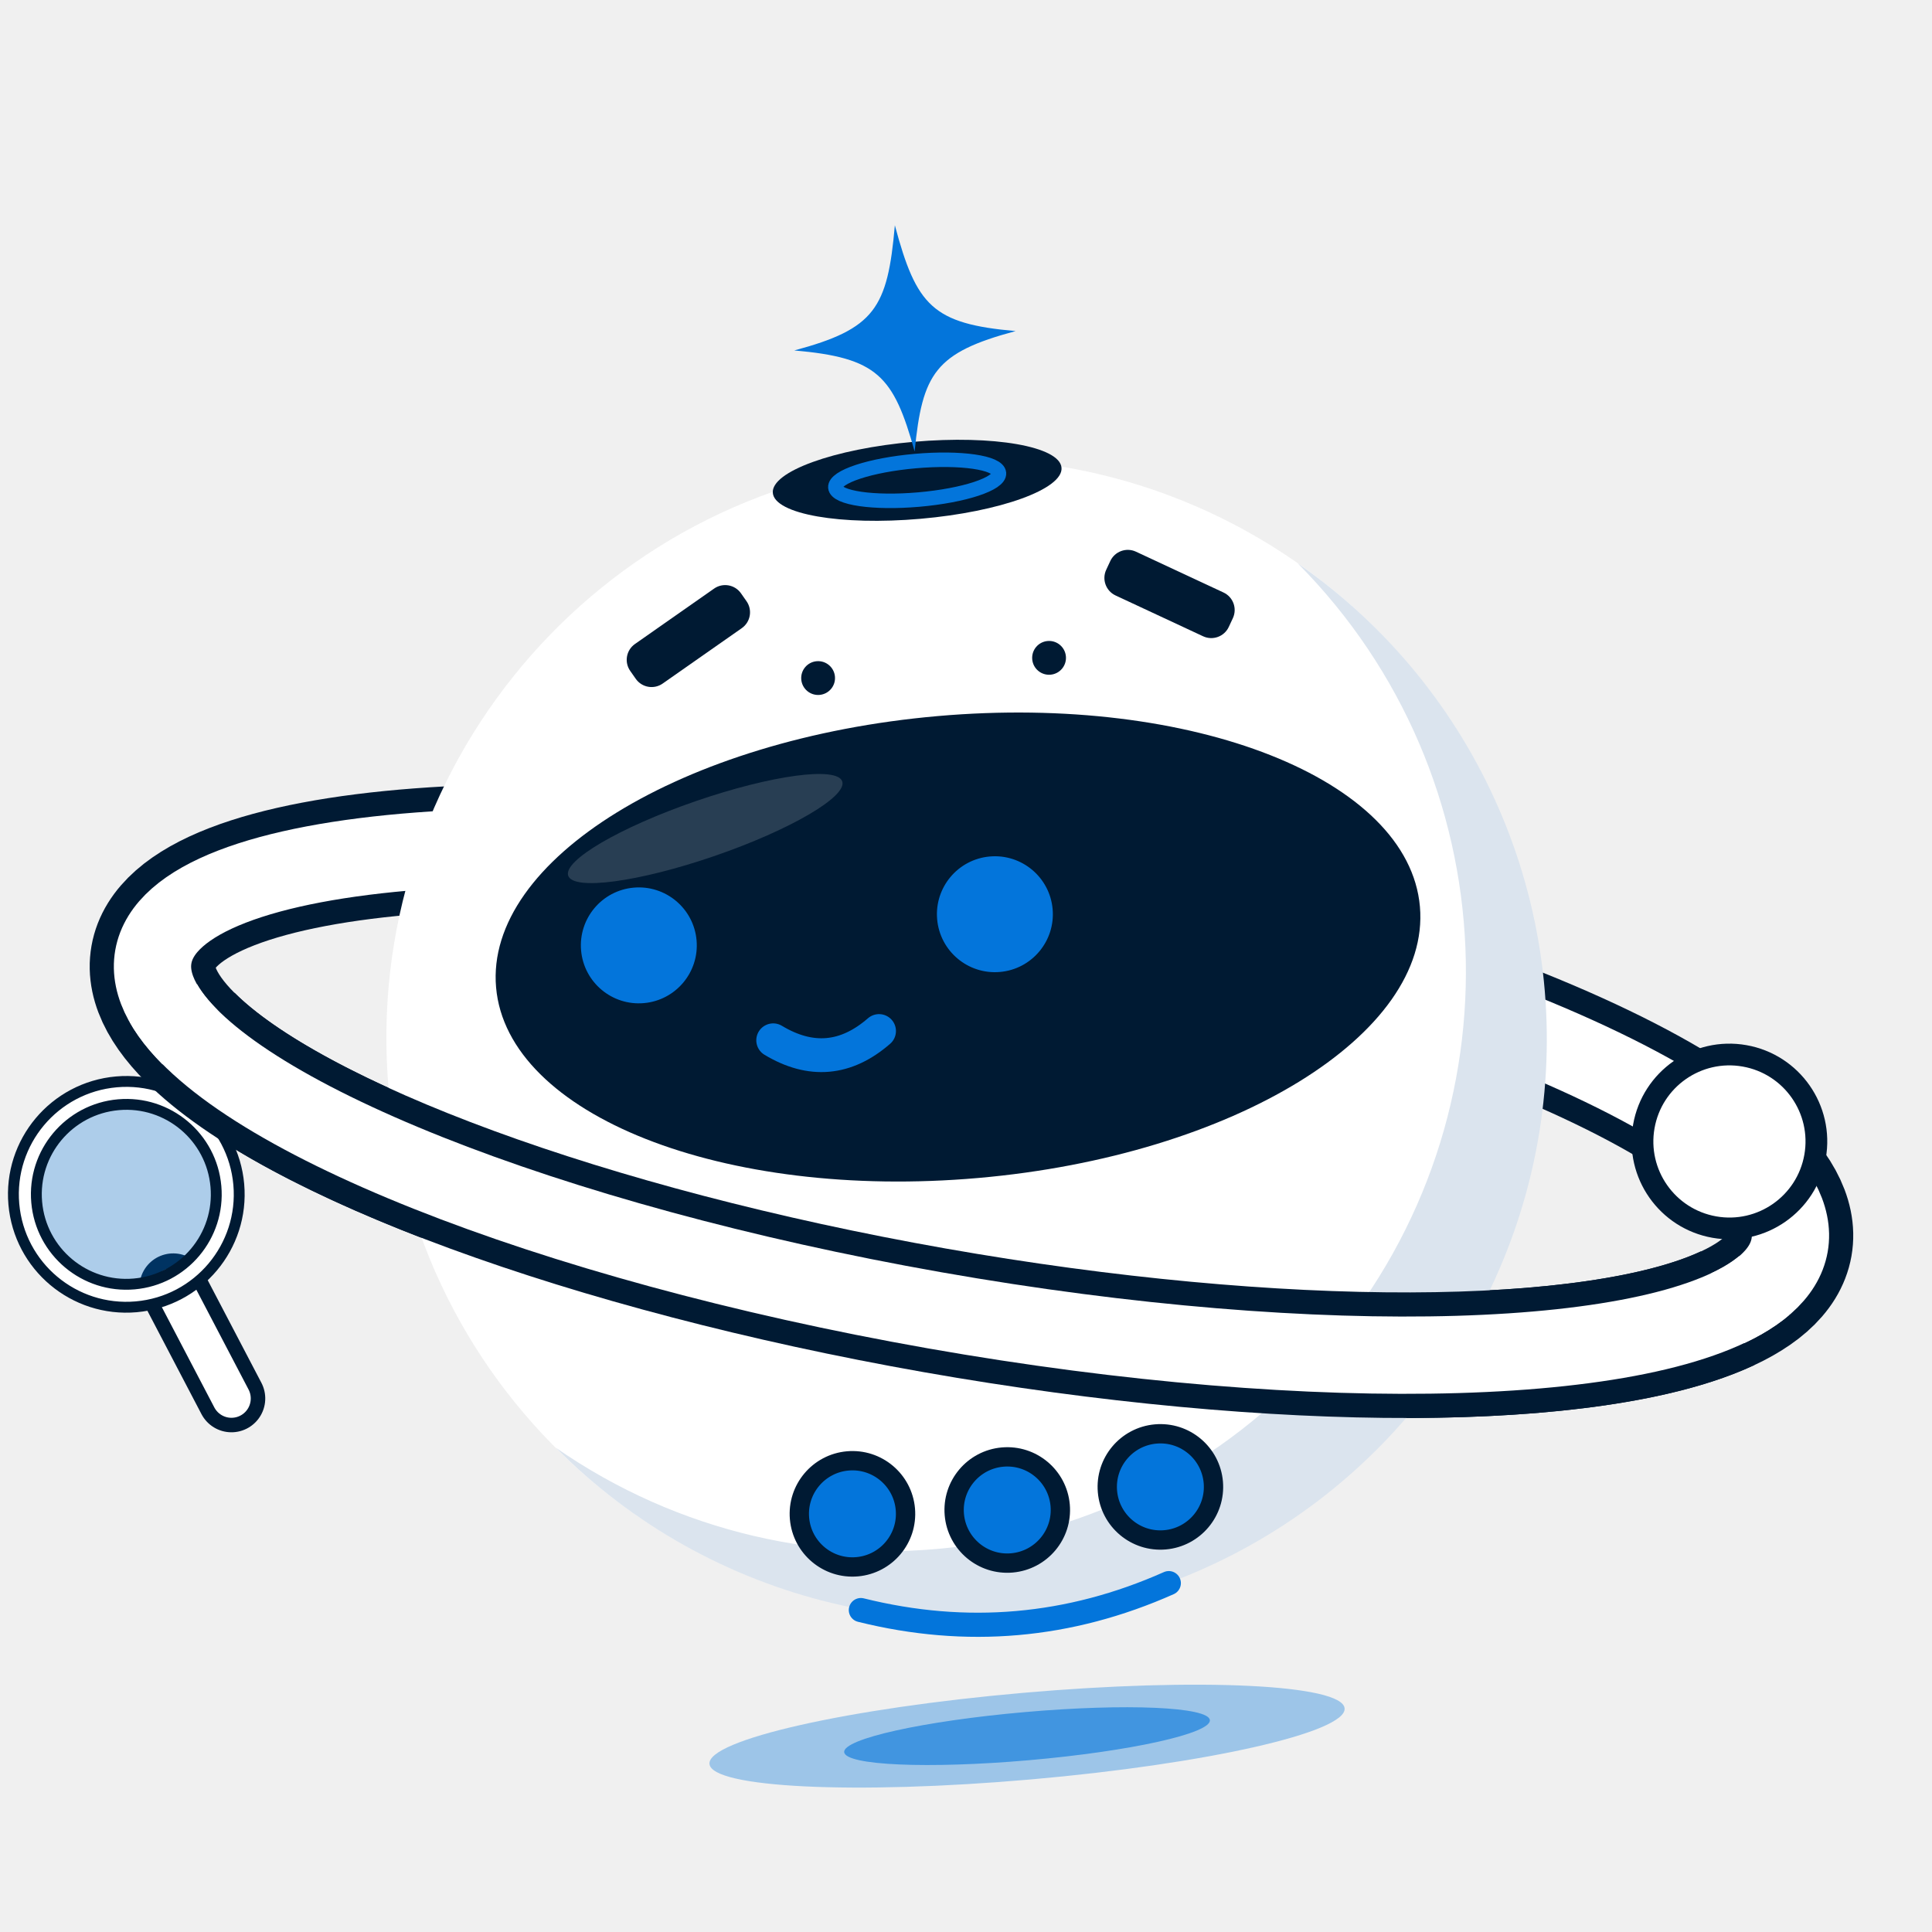
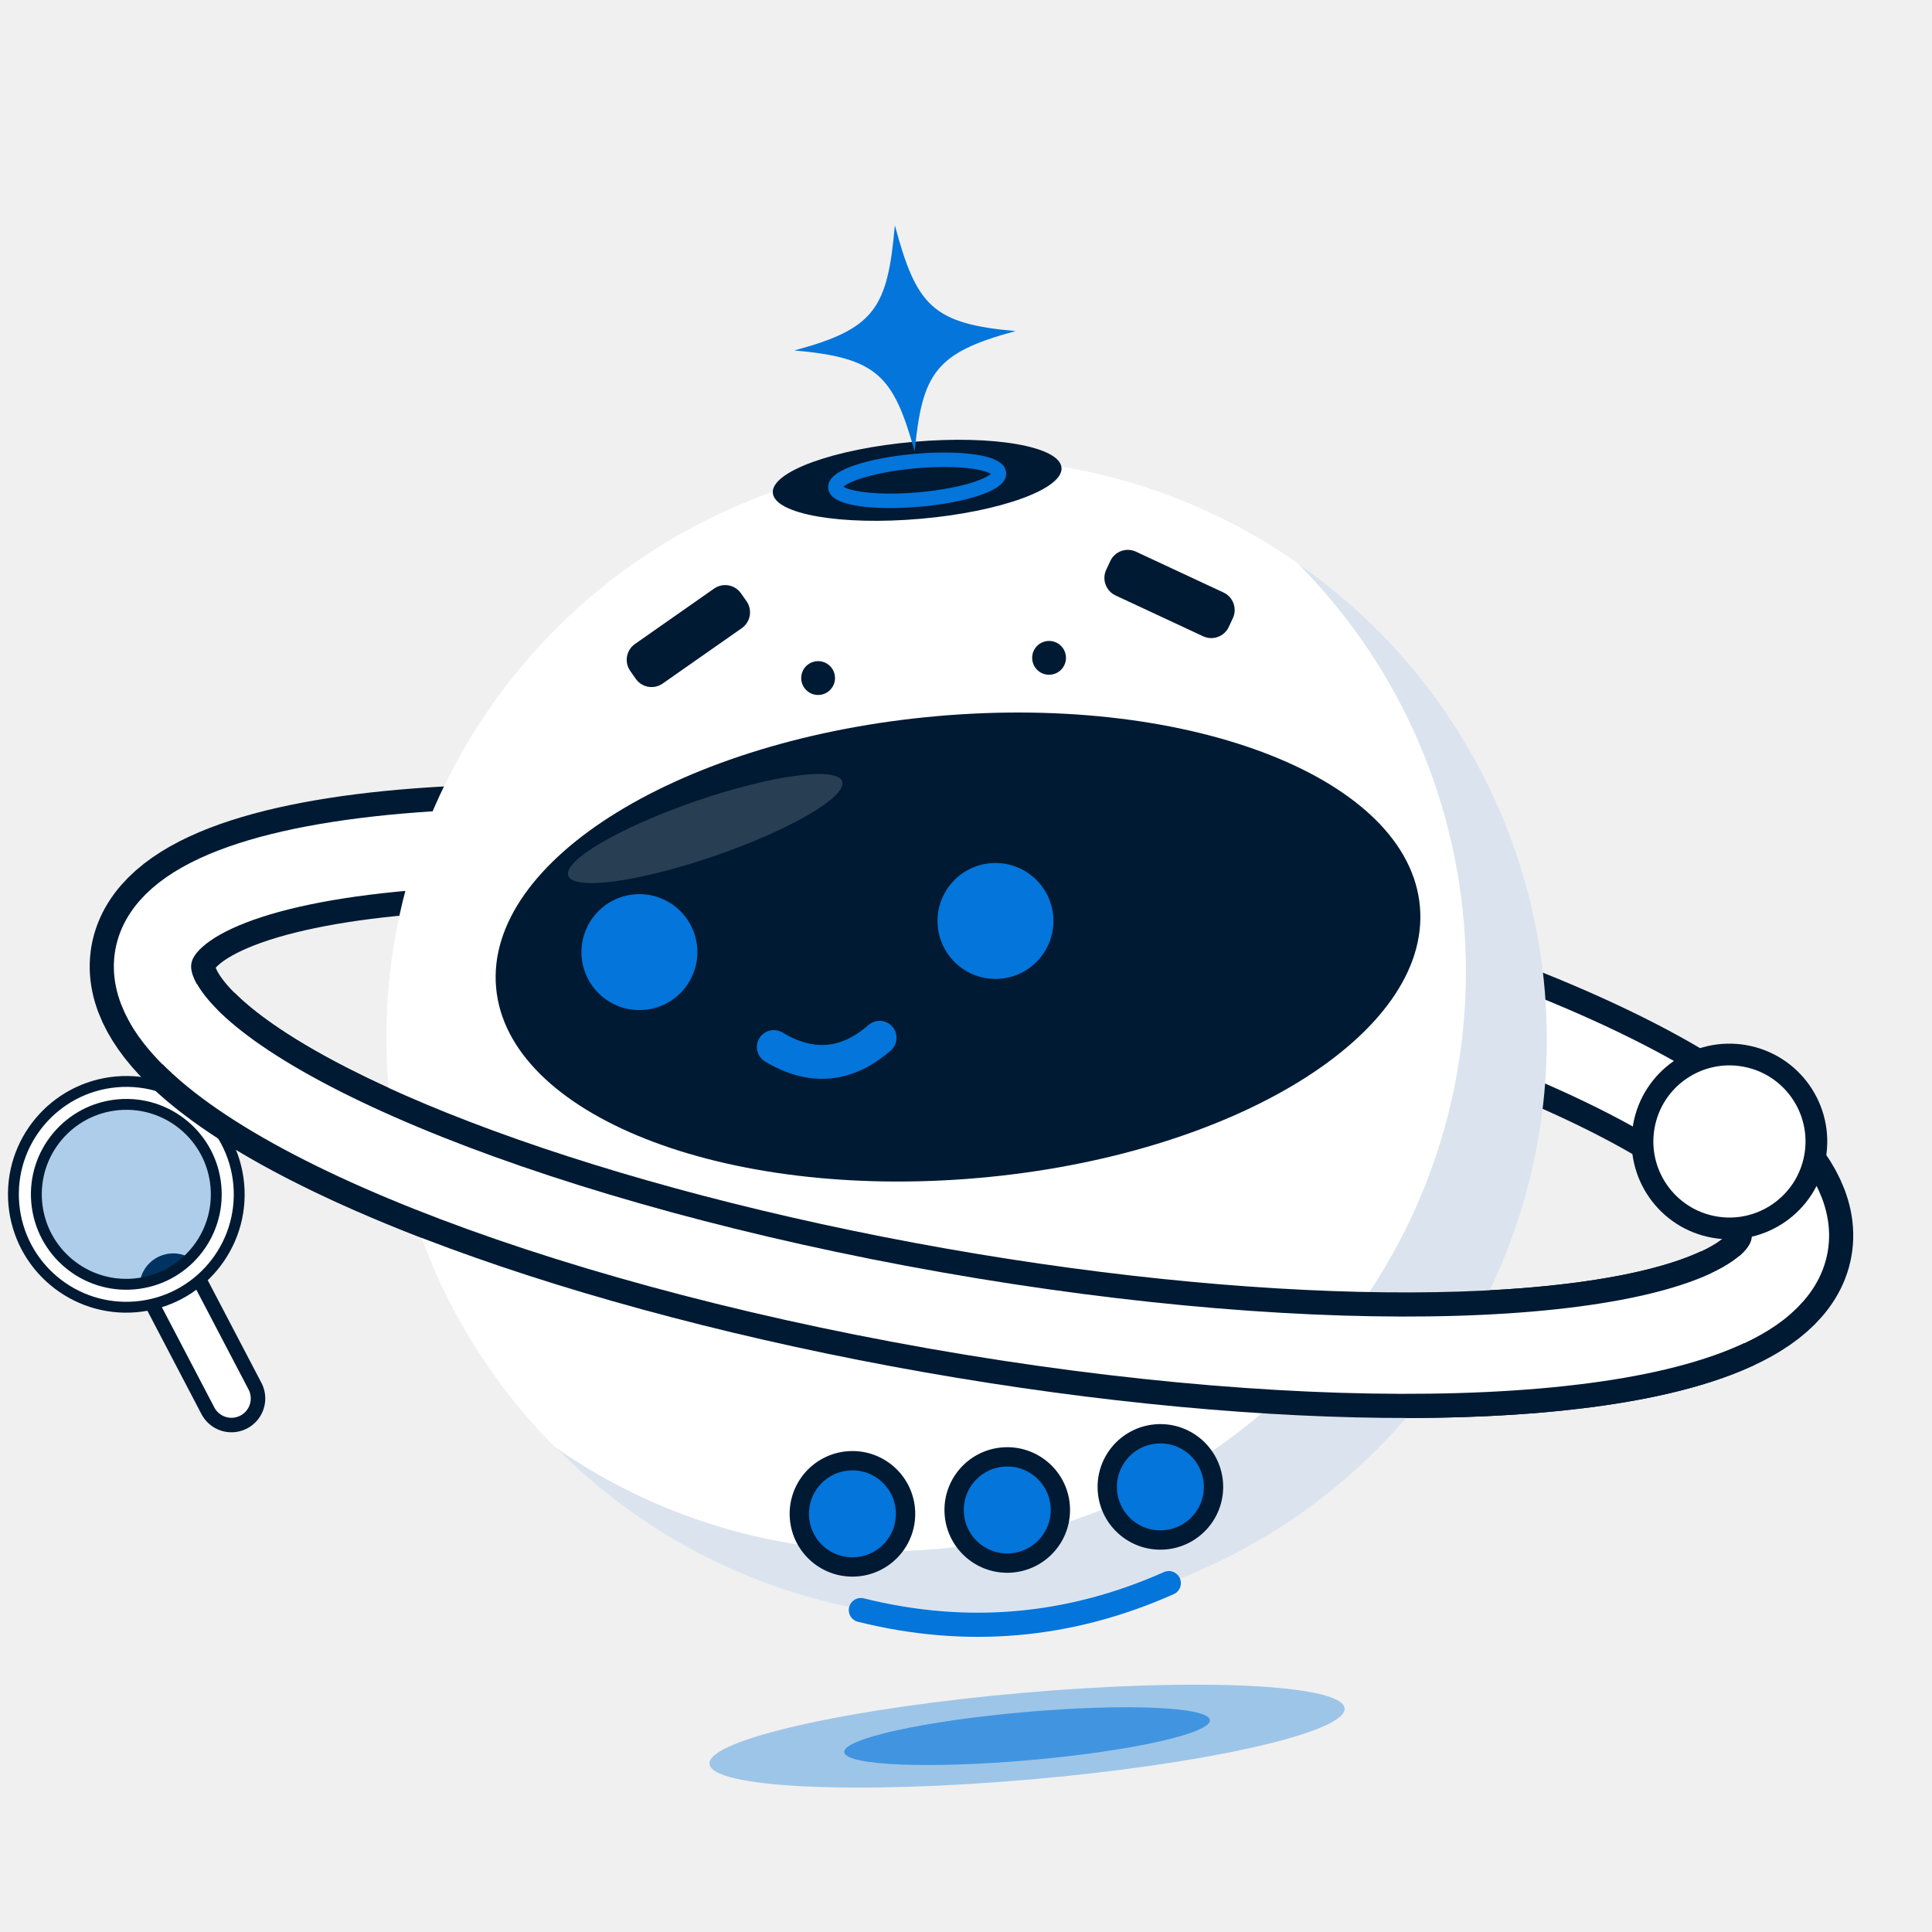
<svg xmlns="http://www.w3.org/2000/svg" viewBox="0 0 400 400" role="img" aria-label="Spark de investigación, Efeonce" data-axis-spark-2d="engine" data-axis-surface="dark" data-axis-detail="completo">
  <defs>
    <clipPath id="visor-mirada">
      <ellipse cx="200" cy="196" rx="96" ry="48" />
    </clipPath>
  </defs>
  <g transform="rotate(-5.0 200 215)">
    <ellipse cx="200" cy="360" rx="66" ry="9" fill="#0375db" opacity="0.35" />
    <ellipse cx="200" cy="360" rx="38" ry="5" fill="#0375db" opacity="0.6" />
    <g transform="translate(200 228) rotate(15)">
      <ellipse cx="0" cy="0" rx="172" ry="44" fill="none" stroke="#001a33" stroke-width="26" />
      <ellipse cx="0" cy="0" rx="172" ry="44" fill="none" stroke="#ffffff" stroke-width="16" />
    </g>
    <line x1="42" y1="276" x2="32" y2="252" stroke="#001a33" stroke-width="14" stroke-linecap="round" />
    <line x1="42" y1="276" x2="32" y2="252" stroke="#ffffff" stroke-width="8" stroke-linecap="round" />
    <circle cx="24" cy="232" r="21" fill="#0375db" fill-opacity="0.28" stroke="#001a33" stroke-width="7" />
    <circle cx="24" cy="232" r="21" fill="none" stroke="#ffffff" stroke-width="2.5" />
    <circle cx="200" cy="215" r="120" fill="#ffffff" />
    <path d="M277,123 A120,120 0 1 1 108,292 A120,120 0 0 0 277,123 Z" fill="#dbe4ee" />
    <rect x="136" y="122" width="28" height="10" rx="4" fill="#001a33" transform="rotate(-30 150 127)" />
    <rect x="236" y="122" width="28" height="10" rx="4" fill="#001a33" transform="rotate(30 250 127)" />
    <circle cx="176" cy="138" r="3.5" fill="#001a33" />
    <circle cx="224" cy="138" r="3.5" fill="#001a33" />
    <ellipse cx="200" cy="99" rx="30" ry="8" fill="#001a33" />
    <ellipse cx="200" cy="99" rx="17" ry="4" fill="none" stroke="#0375db" stroke-width="3" />
    <path d="M200,46 C203,63 206,67 223,70 C206,73 203,77 200,93 C197,77 194,73 177,70 C194,67 197,63 200,46 Z" fill="#0375db" />
    <ellipse cx="200" cy="196" rx="96" ry="48" fill="#001a33" />
    <g clip-path="url(#visor-mirada)">
-       <g transform="translate(-28.8 -8.1)">
+       <g transform="translate(-28.8 -6.7)">
        <circle cx="163" cy="198" r="12" fill="#0375db" />
        <circle cx="237" cy="198" r="12" fill="#0375db" />
        <path d="M189,220 Q200,228 211,220" fill="none" stroke="#0375db" stroke-width="7" stroke-linecap="round" />
      </g>
    </g>
    <ellipse cx="150" cy="167" rx="30" ry="6" fill="#ffffff" opacity="0.16" transform="rotate(-14 150 167)" />
    <circle cx="168" cy="311" r="11" fill="#0375db" stroke="#001a33" stroke-width="4" />
    <circle cx="200" cy="313" r="11" fill="#0375db" stroke="#001a33" stroke-width="4" />
    <circle cx="232" cy="311" r="11" fill="#0375db" stroke="#001a33" stroke-width="4" />
    <path d="M168,331 Q200,342 232,331" fill="none" stroke="#0375db" stroke-width="5" stroke-linecap="round" />
    <g transform="translate(200 228) rotate(15)">
      <path d="M161.63,15.05 A172,44 0 0 1 -161.63,15.05" fill="none" stroke="#001a33" stroke-width="26" />
      <path d="M168.24,9.15 A172,44 0 0 1 -168.24,9.15" fill="none" stroke="#ffffff" stroke-width="16" />
      <circle cx="156" cy="-19" r="18" fill="#ffffff" stroke="#001a33" stroke-width="4.5" />
    </g>
  </g>
</svg>
